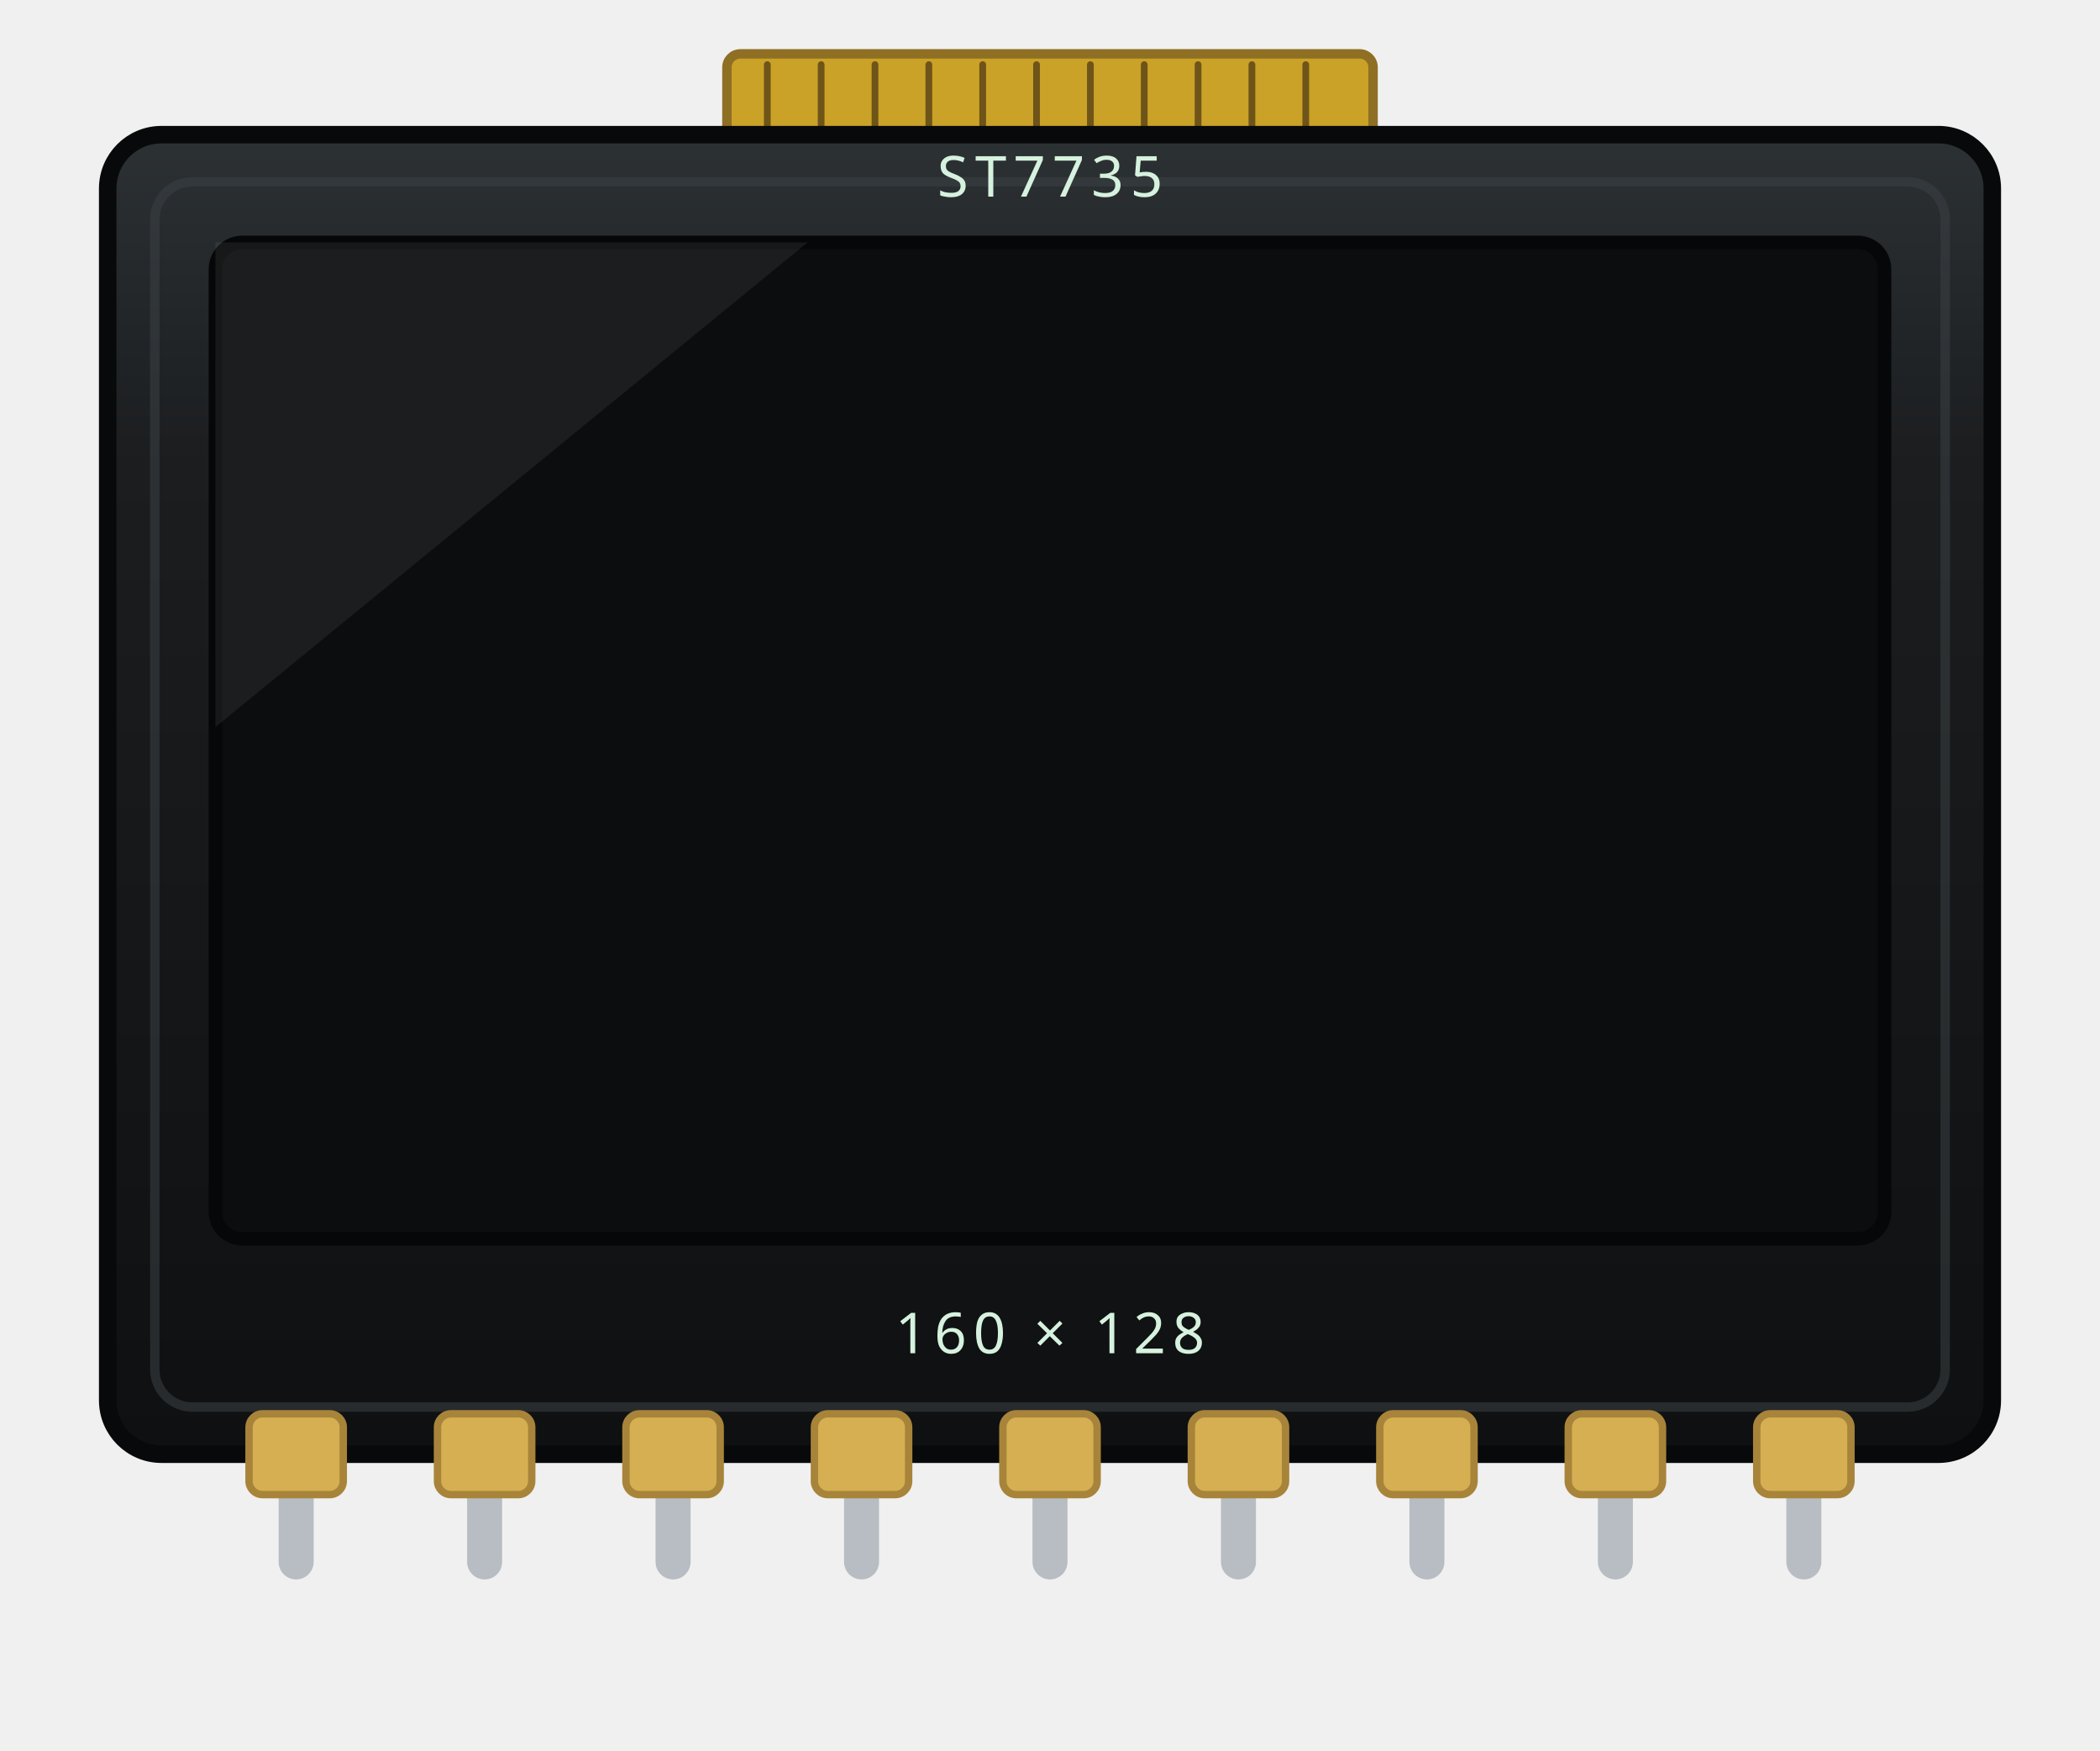
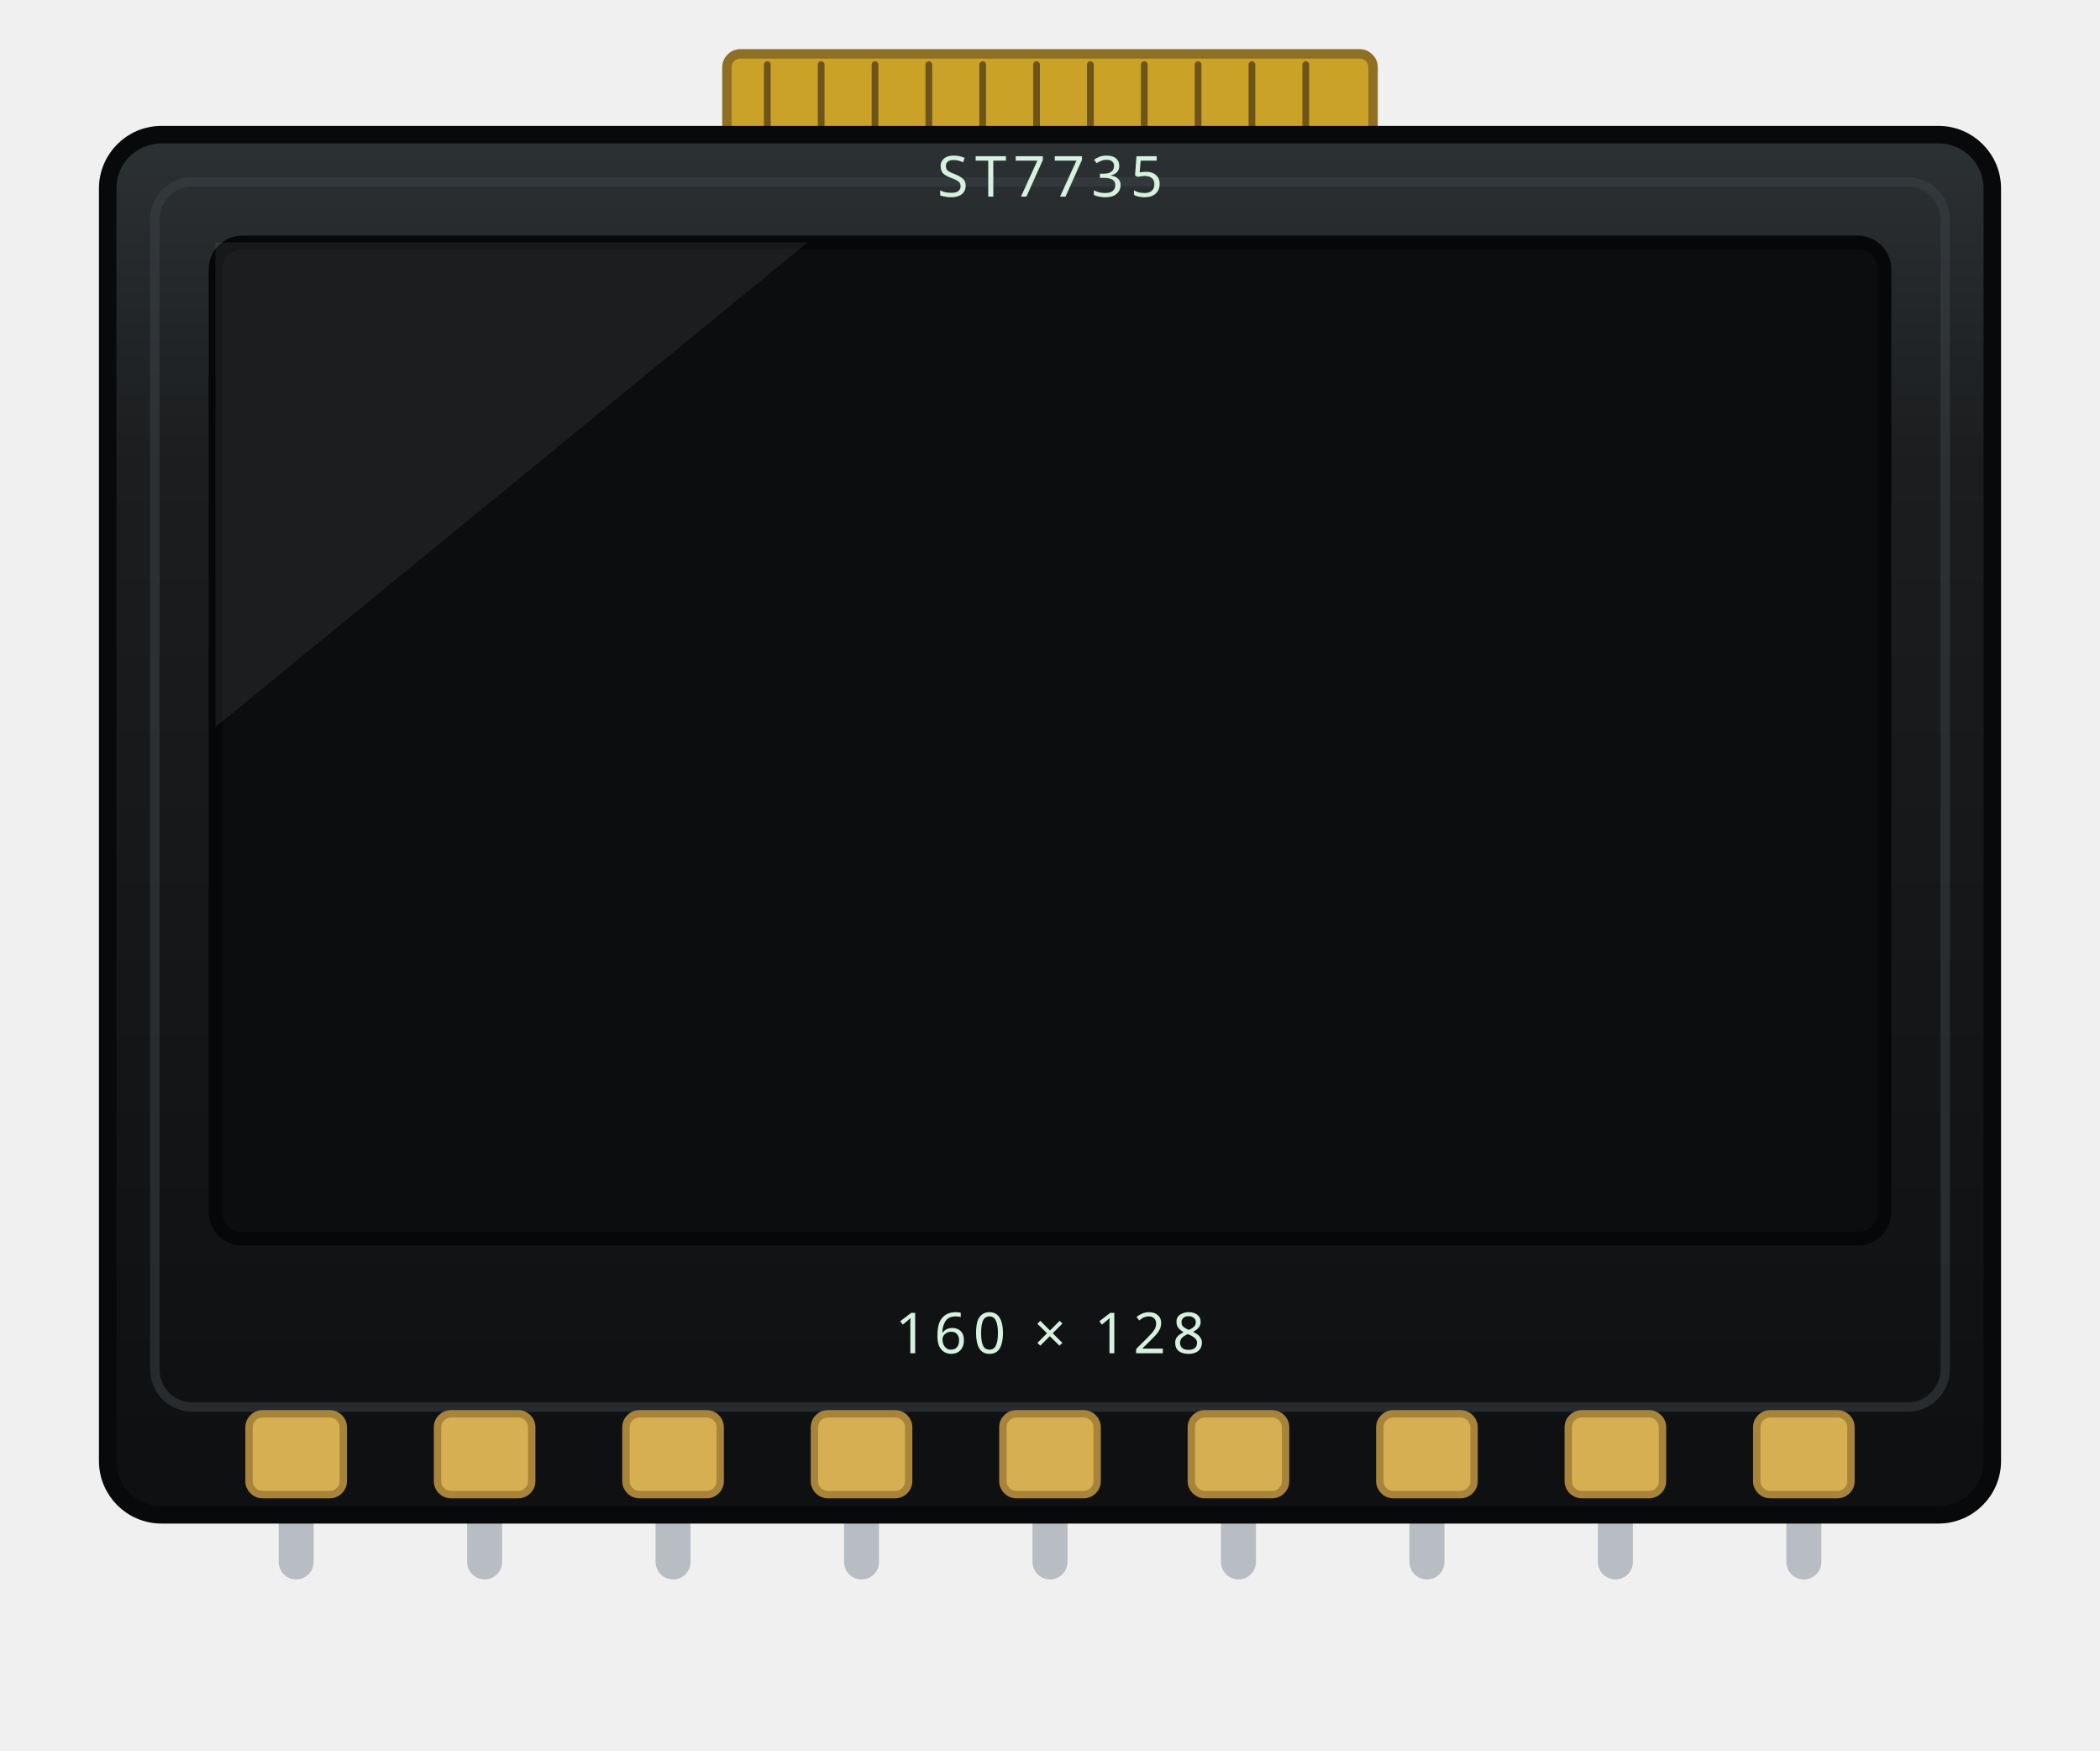
<svg xmlns="http://www.w3.org/2000/svg" viewBox="-78 -60 156 130">
  <defs>
    <linearGradient id="pcb" x1="0" y1="-50" x2="0" y2="48" gradientUnits="userSpaceOnUse">
      <stop offset="0" stop-color="#2c3134" />
      <stop offset="0.25" stop-color="#1b1d1f" />
      <stop offset="1" stop-color="#0e1011" />
    </linearGradient>
  </defs>
  <g stroke-linecap="round">
    <g stroke="#b7bdc2" stroke-width="2.6">
      <line x1="-56" y1="48" x2="-56" y2="56" />
      <line x1="-42" y1="48" x2="-42" y2="56" />
      <line x1="-28" y1="48" x2="-28" y2="56" />
      <line x1="-14" y1="48" x2="-14" y2="56" />
      <line x1="0" y1="48" x2="0" y2="56" />
      <line x1="14" y1="48" x2="14" y2="56" />
      <line x1="28" y1="48" x2="28" y2="56" />
      <line x1="42" y1="48" x2="42" y2="56" />
      <line x1="56" y1="48" x2="56" y2="56" />
    </g>
    <rect x="-24" y="-56" width="48" height="7" rx="1" fill="#c9a227" stroke="#8f6f23" stroke-width="0.7" />
    <g stroke="#6e5418" stroke-width="0.5">
      <line x1="-21" y1="-55.2" x2="-21" y2="-50.5" />
      <line x1="-17" y1="-55.2" x2="-17" y2="-50.5" />
      <line x1="-13" y1="-55.2" x2="-13" y2="-50.5" />
      <line x1="-9" y1="-55.2" x2="-9" y2="-50.5" />
      <line x1="-5" y1="-55.2" x2="-5" y2="-50.5" />
      <line x1="-1" y1="-55.2" x2="-1" y2="-50.5" />
      <line x1="3" y1="-55.2" x2="3" y2="-50.5" />
      <line x1="7" y1="-55.2" x2="7" y2="-50.5" />
      <line x1="11" y1="-55.2" x2="11" y2="-50.5" />
      <line x1="15" y1="-55.2" x2="15" y2="-50.5" />
      <line x1="19" y1="-55.2" x2="19" y2="-50.5" />
    </g>
-     <rect x="-70" y="-50" width="140" height="98" rx="4" fill="url(#pcb)" stroke="#08090a" stroke-width="1.3" />
+     <rect x="-70" y="-50" width="140" height="102.5" rx="4" fill="url(#pcb)" stroke="#08090a" stroke-width="1.3" />
    <rect x="-66.5" y="-46.5" width="133" height="91" rx="2.8" fill="none" stroke="#3a4044" stroke-width="0.7" opacity="0.55" />
    <rect x="-62" y="-42" width="124" height="74" rx="2" fill="#0b0d0f" stroke="#060708" stroke-width="1" />
    <path d="M -62 -42 L -18 -42 L -62 -6 Z" fill="#ffffff" opacity="0.07" />
    <rect data-overlay="panel" x="-62" y="-42" width="124" height="74" rx="2" fill="none" stroke="none" />
    <g fill="#d5af52" stroke="#a8843a" stroke-width="0.55">
      <rect x="-59.5" y="45" width="7" height="6" rx="1" />
      <rect x="-45.5" y="45" width="7" height="6" rx="1" />
      <rect x="-31.5" y="45" width="7" height="6" rx="1" />
      <rect x="-17.5" y="45" width="7" height="6" rx="1" />
      <rect x="-3.5" y="45" width="7" height="6" rx="1" />
      <rect x="10.5" y="45" width="7" height="6" rx="1" />
      <rect x="24.5" y="45" width="7" height="6" rx="1" />
      <rect x="38.5" y="45" width="7" height="6" rx="1" />
      <rect x="52.5" y="45" width="7" height="6" rx="1" />
    </g>
    <g fill="#d6f2de" font-family="ui-sans-serif, system-ui, sans-serif" text-anchor="middle" letter-spacing="0.5">
      <text x="0" y="-45.4" font-size="4.2">ST7735</text>
      <text x="0" y="40.5" font-size="4.2">160 × 128</text>
    </g>
  </g>
</svg>
